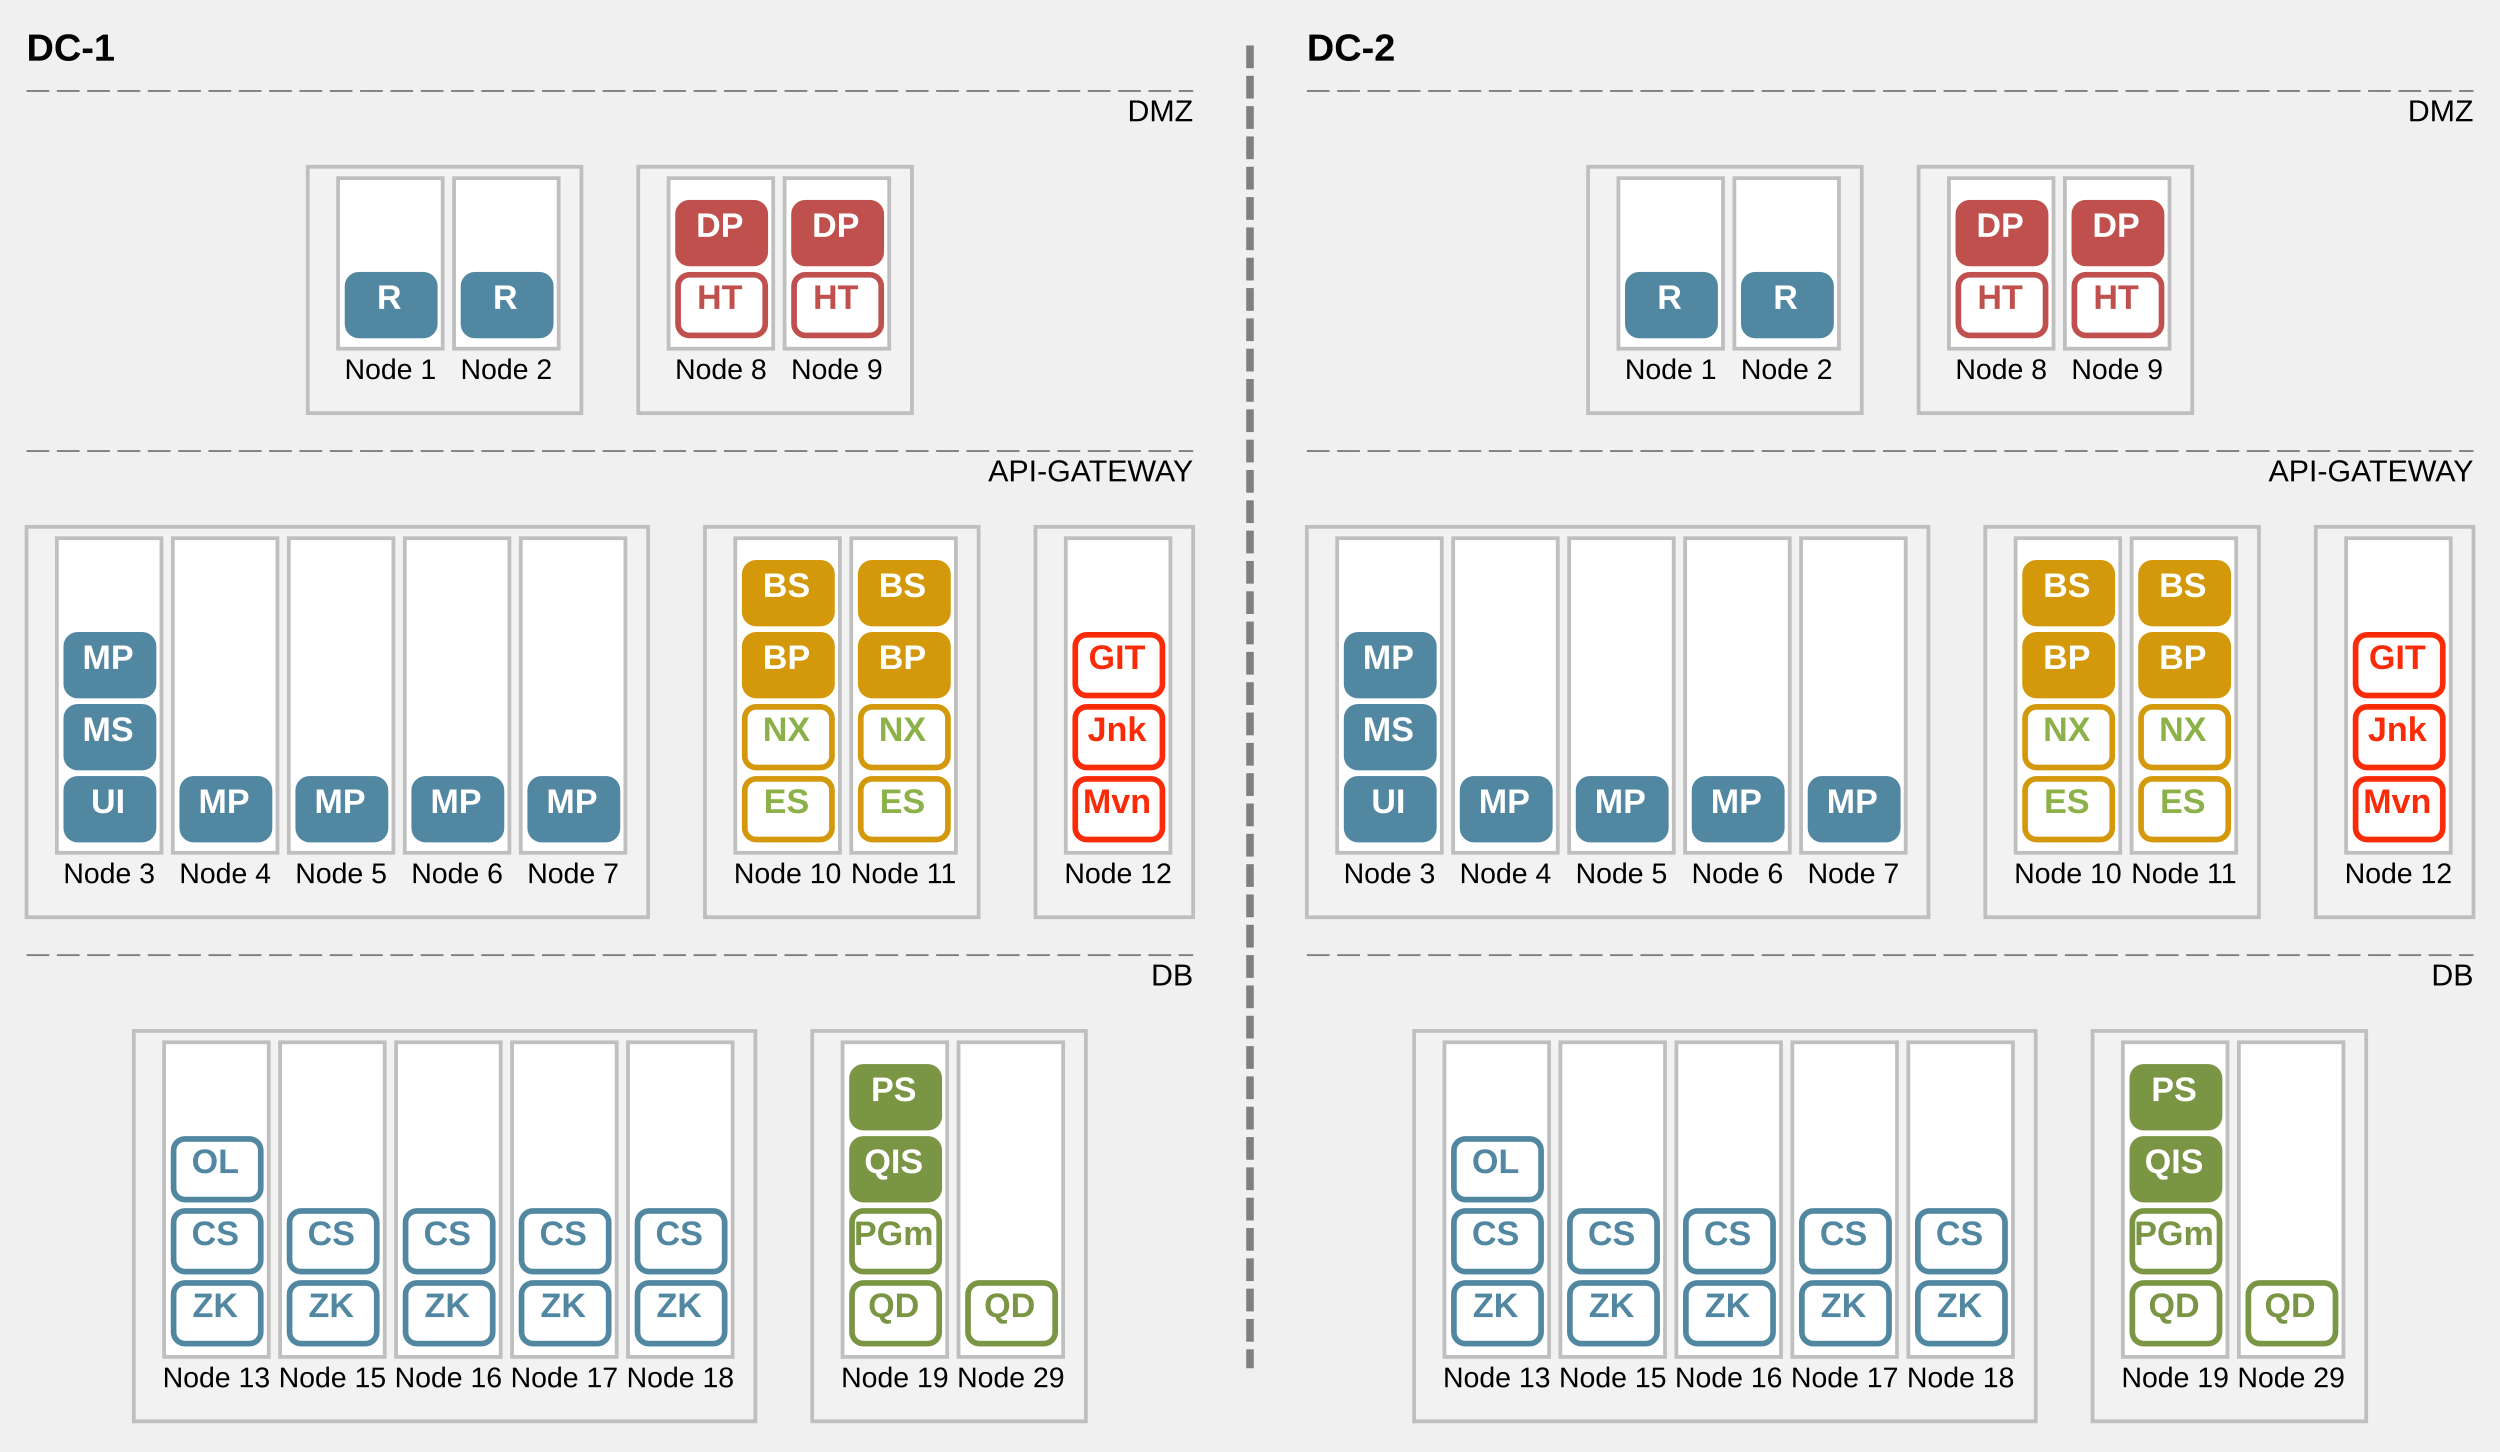
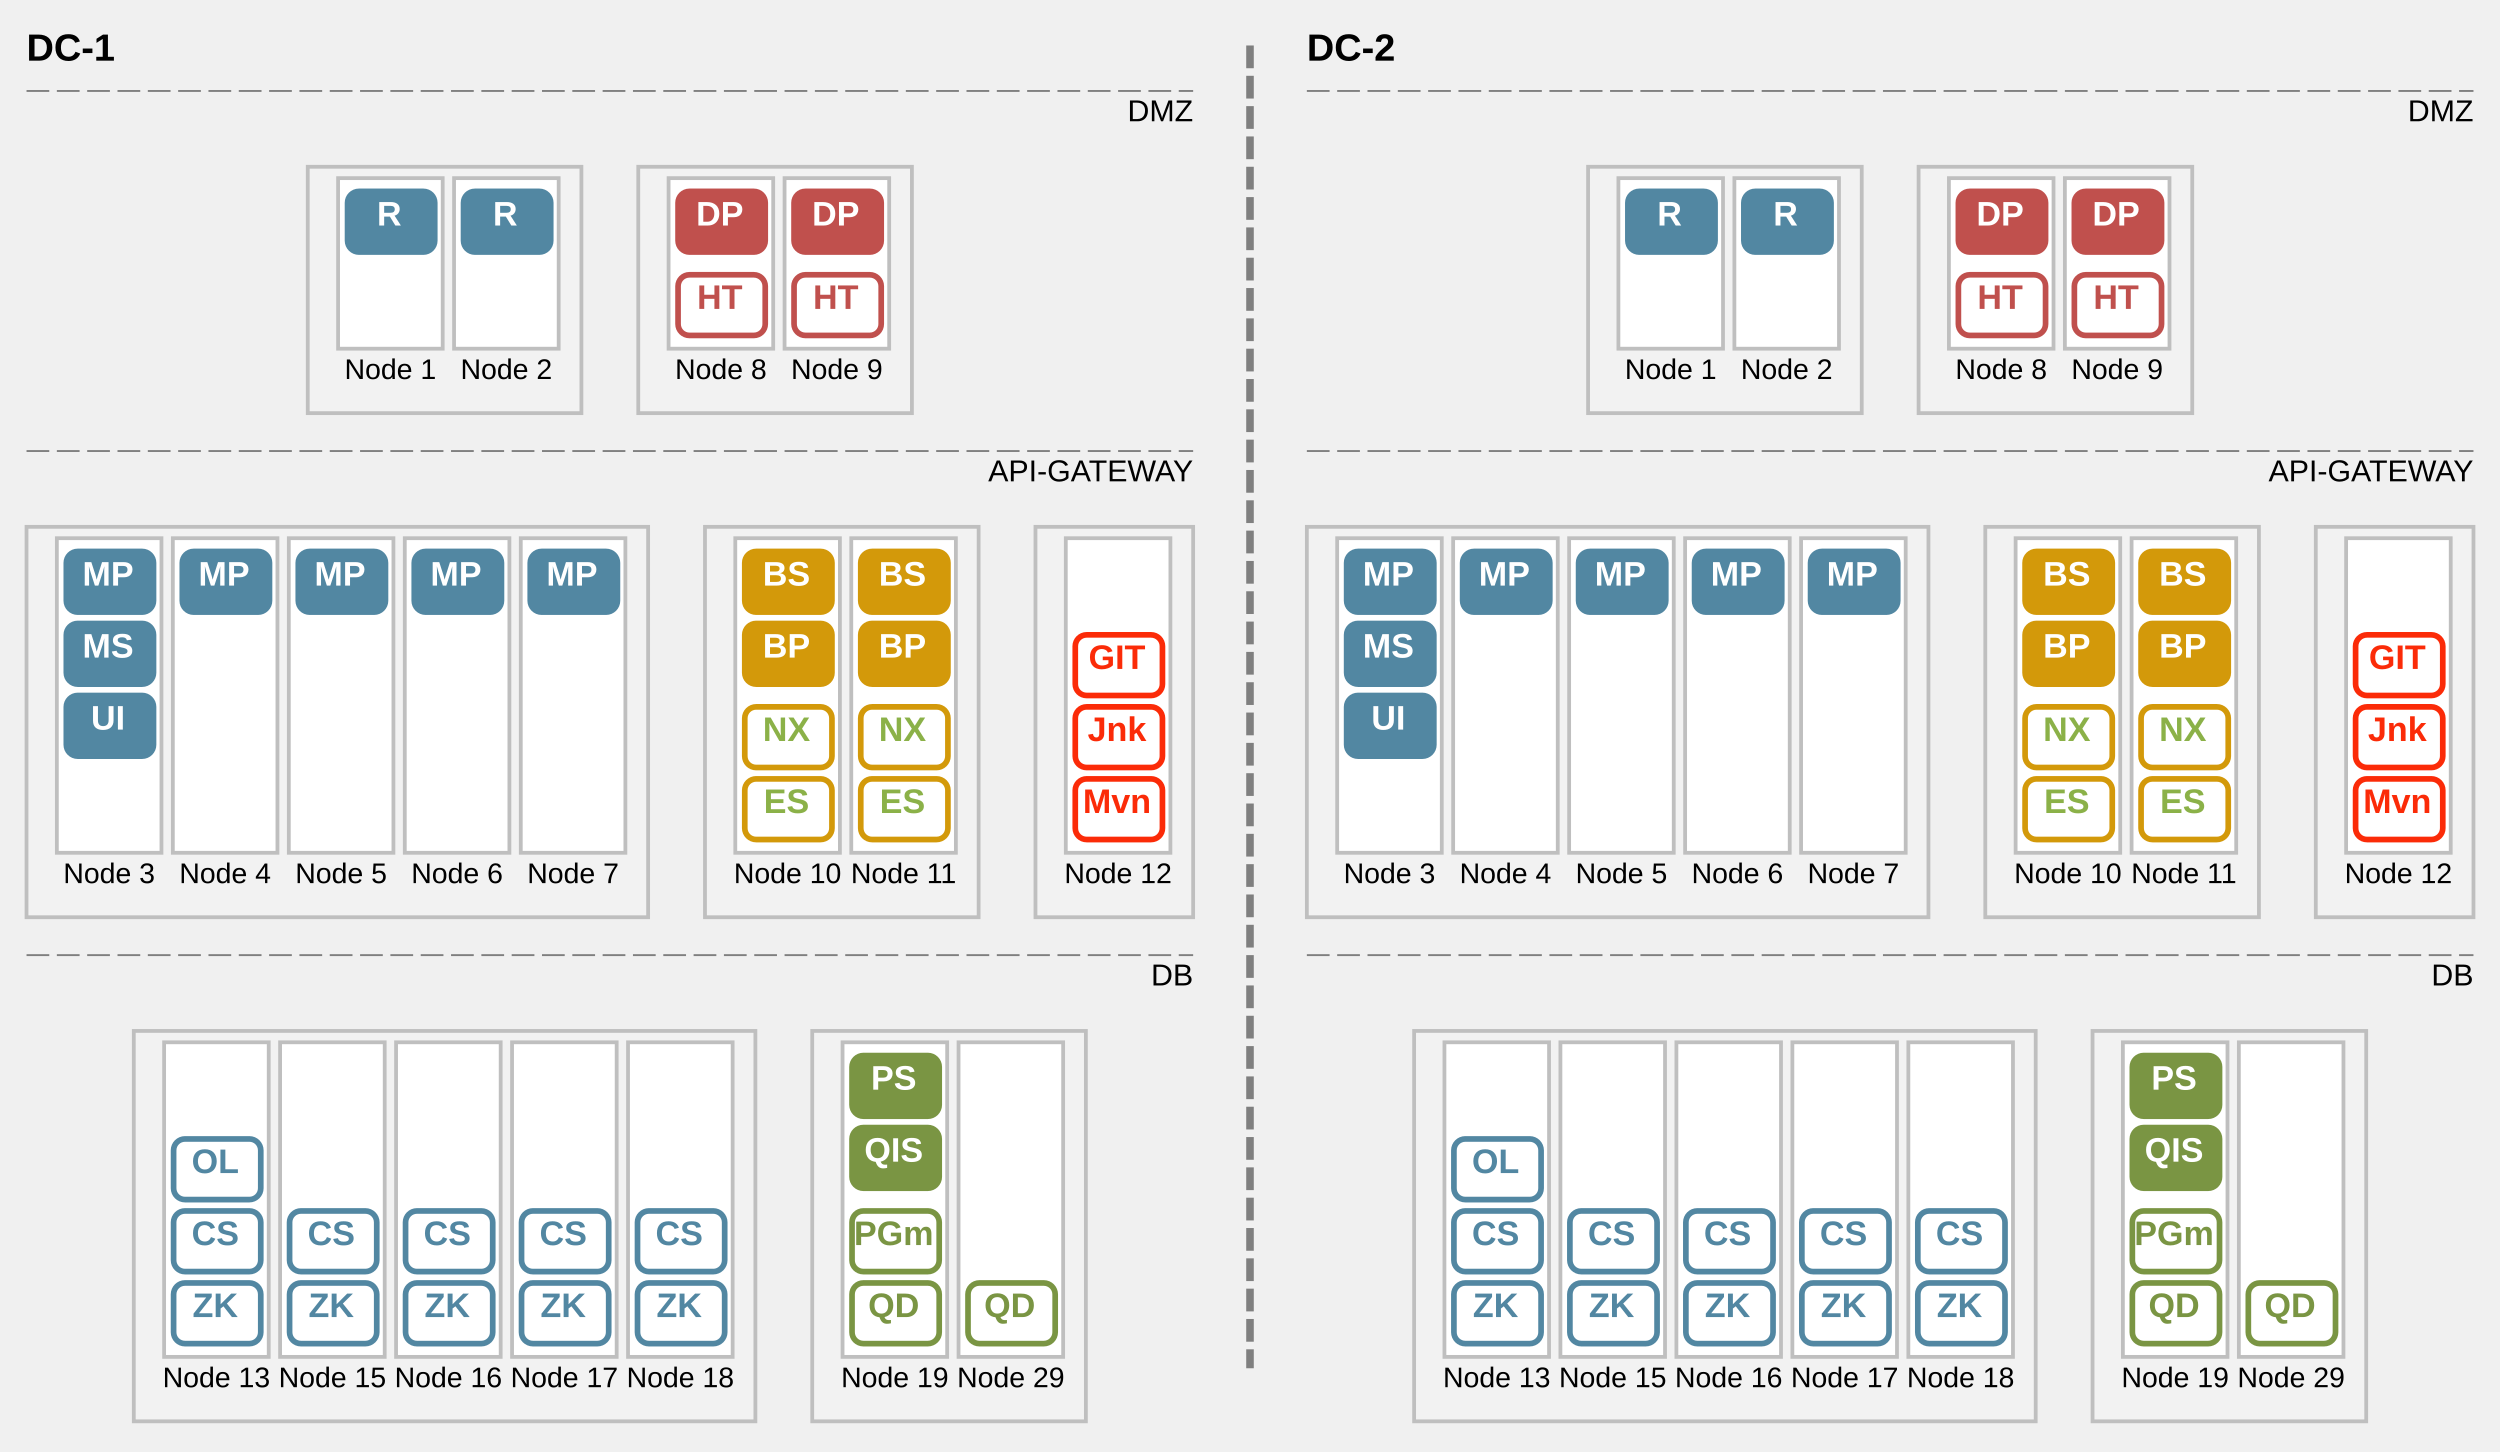
<svg xmlns="http://www.w3.org/2000/svg" xmlns:xlink="http://www.w3.org/1999/xlink" height="383" width="659.6" xml:space="preserve" version="1.1" id="svg2">
  <symbol id="struct">
    <rect id="compcs2" x="1.5" y="1.5" width="23" height="16" rx="3" style="stroke-width:1.5" />
  </symbol>
  <symbol id="ui">
    <use xlink:href="#struct" style="fill:#5287a2;stroke:#5287a2;" />
    <text id="text1488" x="12.5" y="10.5" style="font-weight:bold;font-size:9px;font-family:Arial;fill:#ffffff;" alignment-baseline="middle" text-anchor="middle">UI</text>
  </symbol>
  <symbol id="ms">
    <use xlink:href="#struct" style="fill:#5287a2;stroke:#5287a2;" />
    <text id="text1488" x="12.5" y="10.5" style="font-weight:bold;font-size:9px;font-family:Arial;fill:#ffffff;" alignment-baseline="middle" text-anchor="middle">MS</text>
  </symbol>
  <symbol id="r">
    <use xlink:href="#struct" style="fill:#5287a2;stroke:#5287a2;" />
    <text id="text1488" x="12.5" y="10.5" style="font-weight:bold;font-size:9px;font-family:Arial;fill:#ffffff;" alignment-baseline="middle" text-anchor="middle">R</text>
  </symbol>
  <symbol id="mp">
    <use xlink:href="#struct" style="fill:#5287a2;stroke:#5287a2;" />
    <text id="text1488" x="12.5" y="10.5" style="font-weight:bold;font-size:9px;font-family:Arial;fill:#ffffff;" alignment-baseline="middle" text-anchor="middle">MP</text>
  </symbol>
  <symbol id="cs">
    <use xlink:href="#struct" style="fill:#ffffff;stroke:#5287a2;" />
    <text id="text1488" x="12.5" y="10.5" style="font-weight:bold;font-size:9px;font-family:Arial;fill:#5287a2;" alignment-baseline="middle" text-anchor="middle">CS</text>
  </symbol>
  <symbol id="zk">
    <use xlink:href="#struct" style="fill:#ffffff;stroke:#5287a2;" />
    <text id="text1488" x="12.5" y="10.5" style="font-weight:bold;font-size:9px;font-family:Arial;fill:#5287a2;" alignment-baseline="middle" text-anchor="middle">ZK</text>
  </symbol>
  <symbol id="ol">
    <use xlink:href="#struct" style="fill:#ffffff;stroke:#5287a2;" />
    <text id="text1488" x="12.5" y="10.5" style="font-weight:bold;font-size:9px;font-family:Arial;fill:#5287a2;" alignment-baseline="middle" text-anchor="middle">OL</text>
  </symbol>
  <symbol id="bp">
    <use xlink:href="#struct" style="fill:#d3990a;stroke:#d3990a;" />
    <text id="text1488" x="12.5" y="10.5" style="font-weight:bold;font-size:9px;font-family:Arial;fill:#ffffff;" alignment-baseline="middle" text-anchor="middle">BP</text>
  </symbol>
  <symbol id="bs">
    <use xlink:href="#struct" style="fill:#d3990a;stroke:#d3990a;" />
    <text id="text1488" x="12.5" y="10.5" style="font-weight:bold;font-size:9px;font-family:Arial;fill:#ffffff;" alignment-baseline="middle" text-anchor="middle">BS</text>
  </symbol>
  <symbol id="nx">
    <use xlink:href="#struct" style="fill:#ffffff;stroke:#d3990a;" />
    <text id="text1488" x="12.5" y="10.5" style="font-weight:bold;font-size:9px;font-family:Arial;fill:#8bb148;" alignment-baseline="middle" text-anchor="middle">NX</text>
  </symbol>
  <symbol id="tc">
    <use xlink:href="#struct" style="fill:#ffffff;stroke:#d3990a;" />
    <text id="text1488" x="12.5" y="10.5" style="font-weight:bold;font-size:9px;font-family:Arial;fill:#8bb148;" alignment-baseline="middle" text-anchor="middle">TC</text>
  </symbol>
  <symbol id="es">
    <use xlink:href="#struct" style="fill:#ffffff;stroke:#d3990a;" />
    <text id="text1488" x="12.5" y="10.5" style="font-weight:bold;font-size:9px;font-family:Arial;fill:#8bb148;" alignment-baseline="middle" text-anchor="middle">ES</text>
  </symbol>
  <symbol id="ps">
    <use xlink:href="#struct" style="fill:#7a9543;stroke:#7a9543;" />
    <text id="text1488" x="12.5" y="10.5" style="font-weight:bold;font-size:9px;font-family:Arial;fill:#ffffff;" alignment-baseline="middle" text-anchor="middle">PS</text>
  </symbol>
  <symbol id="qis">
    <use xlink:href="#struct" style="fill:#7a9543;stroke:#7a9543;" />
    <text id="text1488" x="12.5" y="10.5" style="font-weight:bold;font-size:9px;font-family:Arial;fill:#ffffff;" alignment-baseline="middle" text-anchor="middle">QIS</text>
  </symbol>
  <symbol id="qd">
    <use xlink:href="#struct" style="fill:#ffffff;stroke:#7a9543;" />
    <text id="text1488" x="12.5" y="10.5" style="font-weight:bold;font-size:9px;font-family:Arial;fill:#7a9543;" alignment-baseline="middle" text-anchor="middle">QD</text>
  </symbol>
  <symbol id="pg">
    <use xlink:href="#struct" style="fill:#ffffff;stroke:#7a9543;" />
    <text id="text1488" x="12.5" y="10.5" style="font-weight:bold;font-size:9px;font-family:Arial;fill:#7a9543;" alignment-baseline="middle" text-anchor="middle">PG</text>
  </symbol>
  <symbol id="pgm">
    <use xlink:href="#struct" style="fill:#ffffff;stroke:#7a9543;" />
    <text id="text1488" x="12.5" y="10.5" style="font-weight:bold;font-size:9px;font-family:Arial;fill:#7a9543;" alignment-baseline="middle" text-anchor="middle">PGm</text>
  </symbol>
  <symbol id="pgs">
    <use xlink:href="#struct" style="fill:#ffffff;stroke:#7a9543;" />
    <text id="text1488" x="12.5" y="10.5" style="font-weight:bold;font-size:9px;font-family:Arial;fill:#7a9543;" alignment-baseline="middle" text-anchor="middle">PGs</text>
  </symbol>
  <symbol id="dp">
    <use xlink:href="#struct" style="fill:#c0504d;stroke:#c0504d;" />
    <text id="text1488" x="12.5" y="10.5" style="font-weight:bold;font-size:9px;font-family:Arial;fill:#ffffff;" alignment-baseline="middle" text-anchor="middle">DP</text>
  </symbol>
  <symbol id="ht">
    <use xlink:href="#struct" style="fill:#ffffff;stroke:#c0504d;" />
    <text id="text1488" x="12.5" y="10.5" style="font-weight:bold;font-size:9px;font-family:Arial;fill:#c0504d;" alignment-baseline="middle" text-anchor="middle">HT</text>
  </symbol>
  <symbol id="my">
    <use xlink:href="#struct" style="fill:#ffffff;stroke:#c0504d;" />
    <text id="text1488" x="12.5" y="10.5" style="font-weight:bold;font-size:9px;font-family:Arial;fill:#c0504d;" alignment-baseline="middle" text-anchor="middle">MY</text>
  </symbol>
  <symbol id="no">
    <use xlink:href="#struct" style="fill:#ffffff;stroke:#fb2b08;" />
    <text id="text1488" x="12.5" y="10.5" style="font-weight:bold;font-size:9px;font-family:Arial;fill:#fb2b08;" alignment-baseline="middle" text-anchor="middle">No</text>
  </symbol>
  <symbol id="git">
    <use xlink:href="#struct" style="fill:#ffffff;stroke:#fb2b08;" />
    <text id="text1488" x="12.5" y="10.5" style="font-weight:bold;font-size:9px;font-family:Arial;fill:#fb2b08;" alignment-baseline="middle" text-anchor="middle">GIT</text>
  </symbol>
  <symbol id="jnk">
    <use xlink:href="#struct" style="fill:#ffffff;stroke:#fb2b08;" />
    <text id="text1488" x="12.5" y="10.5" style="font-weight:bold;font-size:9px;font-family:Arial;fill:#fb2b08;" alignment-baseline="middle" text-anchor="middle">Jnk</text>
  </symbol>
  <symbol id="mvn">
    <use xlink:href="#struct" style="fill:#ffffff;stroke:#fb2b08;" />
    <text id="text1488" x="12.5" y="10.5" style="font-weight:bold;font-size:9px;font-family:Arial;fill:#fb2b08;" alignment-baseline="middle" text-anchor="middle">Mvn</text>
  </symbol>
  <symbol id="tg">
    <use xlink:href="#struct" style="fill:#ffffff;stroke:#ff6601;" />
    <text id="text1488" x="12.5" y="10.5" style="font-weight:bold;font-size:9px;font-family:Arial;fill:#ff6601;" alignment-baseline="middle" text-anchor="middle">TG</text>
  </symbol>
  <symbol id="if">
    <use xlink:href="#struct" style="fill:#ffffff;stroke:#ff6601;" />
    <text id="text1488" x="12.5" y="10.5" style="font-weight:bold;font-size:9px;font-family:Arial;fill:#ff6601;" alignment-baseline="middle" text-anchor="middle">IF</text>
  </symbol>
  <symbol id="gf">
    <use xlink:href="#struct" style="fill:#ffffff;stroke:#ff6601;" />
    <text id="text1488" x="12.5" y="10.5" style="font-weight:bold;font-size:9px;font-family:Arial;fill:#ff6601;" alignment-baseline="middle" text-anchor="middle">GF</text>
  </symbol>
  <text id="text1488" x="7" y="16" style="font-weight:bold;font-size:10px;font-family:Arial;" text-anchor="start">DC-1</text>
  <line x1="7" y1="24" x2="314.8" y2="24" style="stroke:#7f7f7f;;stroke-width:0.5;stroke-dasharray:6, 2;stroke-dashoffset:0;" />
  <text id="text1488" x="314.8" y="32" style="font-weight:normal;font-size:8px;font-family:Arial;" text-anchor="end">DMZ</text>
  <rect id="subnet1" x="81.2" y="44" width="72.2" height="65" style="fill:#f2f2f2;stroke:#bfbfbf">
                    </rect>
  <rect id="node1" x="89.2" y="47" width="27.6" height="45" style="fill:#ffffff;stroke:#bfbfbf">
        </rect>
  <text id="nodetext1" x="103" y="100" style="font-weight:normal;font-size:7.5px;font-family:Arial;" alignment-baseline="middle" text-anchor="middle">Node 1</text>
-   <use xlink:href="#r" x="90.2" y="71" />
+   <use xlink:href="#r" x="90.2" y="49" />
  <rect id="node2" x="119.8" y="47" width="27.6" height="45" style="fill:#ffffff;stroke:#bfbfbf">
        </rect>
  <text id="nodetext2" x="133.6" y="100" style="font-weight:normal;font-size:7.5px;font-family:Arial;" alignment-baseline="middle" text-anchor="middle">Node 2</text>
-   <use xlink:href="#r" x="120.8" y="71" />
+   <use xlink:href="#r" x="120.8" y="49" />
  <rect id="subnet1" x="168.4" y="44" width="72.2" height="65" style="fill:#f2f2f2;stroke:#bfbfbf">
                    </rect>
  <rect id="node8" x="176.4" y="47" width="27.6" height="45" style="fill:#ffffff;stroke:#bfbfbf">
        </rect>
  <text id="nodetext8" x="190.2" y="100" style="font-weight:normal;font-size:7.5px;font-family:Arial;" alignment-baseline="middle" text-anchor="middle">Node 8</text>
+   <use xlink:href="#dp" x="177.4" y="49" />
  <use xlink:href="#ht" x="177.4" y="71" />
-   <use xlink:href="#dp" x="177.4" y="52" />
  <rect id="node9" x="207" y="47" width="27.6" height="45" style="fill:#ffffff;stroke:#bfbfbf">
        </rect>
  <text id="nodetext9" x="220.8" y="100" style="font-weight:normal;font-size:7.5px;font-family:Arial;" alignment-baseline="middle" text-anchor="middle">Node 9</text>
+   <use xlink:href="#dp" x="208" y="49" />
  <use xlink:href="#ht" x="208" y="71" />
-   <use xlink:href="#dp" x="208" y="52" />
  <line x1="7" y1="119" x2="314.8" y2="119" style="stroke:#7f7f7f;;stroke-width:0.5;stroke-dasharray:6, 2;stroke-dashoffset:0;" />
  <text id="text1488" x="314.8" y="127" style="font-weight:normal;font-size:8px;font-family:Arial;" text-anchor="end">API-GATEWAY</text>
  <rect id="subnet1" x="7" y="139" width="164" height="103" style="fill:#f2f2f2;stroke:#bfbfbf">
                    </rect>
  <rect id="node3" x="15" y="142" width="27.6" height="83" style="fill:#ffffff;stroke:#bfbfbf">
        </rect>
  <text id="nodetext3" x="28.8" y="233" style="font-weight:normal;font-size:7.5px;font-family:Arial;" alignment-baseline="middle" text-anchor="middle">Node 3</text>
-   <use xlink:href="#ui" x="16" y="204" />
-   <use xlink:href="#ms" x="16" y="185" />
-   <use xlink:href="#mp" x="16" y="166" />
+   <use xlink:href="#mp" x="16" y="144" />
+   <use xlink:href="#ms" x="16" y="163" />
+   <use xlink:href="#ui" x="16" y="182" />
  <rect id="node4" x="45.6" y="142" width="27.6" height="83" style="fill:#ffffff;stroke:#bfbfbf">
        </rect>
  <text id="nodetext4" x="59.4" y="233" style="font-weight:normal;font-size:7.5px;font-family:Arial;" alignment-baseline="middle" text-anchor="middle">Node 4</text>
-   <use xlink:href="#mp" x="46.6" y="204" />
+   <use xlink:href="#mp" x="46.6" y="144" />
  <rect id="node5" x="76.2" y="142" width="27.6" height="83" style="fill:#ffffff;stroke:#bfbfbf">
        </rect>
  <text id="nodetext5" x="90" y="233" style="font-weight:normal;font-size:7.5px;font-family:Arial;" alignment-baseline="middle" text-anchor="middle">Node 5</text>
-   <use xlink:href="#mp" x="77.2" y="204" />
+   <use xlink:href="#mp" x="77.2" y="144" />
  <rect id="node6" x="106.8" y="142" width="27.6" height="83" style="fill:#ffffff;stroke:#bfbfbf">
        </rect>
  <text id="nodetext6" x="120.6" y="233" style="font-weight:normal;font-size:7.5px;font-family:Arial;" alignment-baseline="middle" text-anchor="middle">Node 6</text>
-   <use xlink:href="#mp" x="107.8" y="204" />
+   <use xlink:href="#mp" x="107.8" y="144" />
  <rect id="node7" x="137.4" y="142" width="27.6" height="83" style="fill:#ffffff;stroke:#bfbfbf">
        </rect>
  <text id="nodetext7" x="151.2" y="233" style="font-weight:normal;font-size:7.5px;font-family:Arial;" alignment-baseline="middle" text-anchor="middle">Node 7</text>
-   <use xlink:href="#mp" x="138.4" y="204" />
+   <use xlink:href="#mp" x="138.4" y="144" />
  <rect id="subnet1" x="186" y="139" width="72.2" height="103" style="fill:#f2f2f2;stroke:#bfbfbf">
                    </rect>
  <rect id="node10" x="194" y="142" width="27.6" height="83" style="fill:#ffffff;stroke:#bfbfbf">
        </rect>
  <text id="nodetext10" x="207.8" y="233" style="font-weight:normal;font-size:7.5px;font-family:Arial;" alignment-baseline="middle" text-anchor="middle">Node 10</text>
+   <use xlink:href="#bs" x="195" y="144" />
+   <use xlink:href="#bp" x="195" y="163" />
  <use xlink:href="#es" x="195" y="204" />
  <use xlink:href="#nx" x="195" y="185" />
-   <use xlink:href="#bp" x="195" y="166" />
-   <use xlink:href="#bs" x="195" y="147" />
  <rect id="node11" x="224.6" y="142" width="27.6" height="83" style="fill:#ffffff;stroke:#bfbfbf">
        </rect>
  <text id="nodetext11" x="238.4" y="233" style="font-weight:normal;font-size:7.5px;font-family:Arial;" alignment-baseline="middle" text-anchor="middle">Node 11</text>
+   <use xlink:href="#bs" x="225.6" y="144" />
+   <use xlink:href="#bp" x="225.6" y="163" />
  <use xlink:href="#es" x="225.6" y="204" />
  <use xlink:href="#nx" x="225.6" y="185" />
-   <use xlink:href="#bp" x="225.6" y="166" />
-   <use xlink:href="#bs" x="225.6" y="147" />
  <rect id="subnet1" x="273.2" y="139" width="41.6" height="103" style="fill:#f2f2f2;stroke:#bfbfbf">
                    </rect>
  <rect id="node12" x="281.2" y="142" width="27.6" height="83" style="fill:#ffffff;stroke:#bfbfbf">
        </rect>
  <text id="nodetext12" x="295" y="233" style="font-weight:normal;font-size:7.5px;font-family:Arial;" alignment-baseline="middle" text-anchor="middle">Node 12</text>
  <use xlink:href="#mvn" x="282.2" y="204" />
  <use xlink:href="#jnk" x="282.2" y="185" />
  <use xlink:href="#git" x="282.2" y="166" />
  <line x1="7" y1="252" x2="314.8" y2="252" style="stroke:#7f7f7f;;stroke-width:0.5;stroke-dasharray:6, 2;stroke-dashoffset:0;" />
  <text id="text1488" x="314.8" y="260" style="font-weight:normal;font-size:8px;font-family:Arial;" text-anchor="end">DB</text>
  <rect id="subnet1" x="35.3" y="272" width="164" height="103" style="fill:#f2f2f2;stroke:#bfbfbf">
                    </rect>
  <rect id="node13" x="43.3" y="275" width="27.6" height="83" style="fill:#ffffff;stroke:#bfbfbf">
        </rect>
  <text id="nodetext13" x="57.1" y="366" style="font-weight:normal;font-size:7.5px;font-family:Arial;" alignment-baseline="middle" text-anchor="middle">Node 13</text>
  <use xlink:href="#zk" x="44.3" y="337" />
  <use xlink:href="#cs" x="44.3" y="318" />
  <use xlink:href="#ol" x="44.3" y="299" />
  <rect id="node15" x="73.9" y="275" width="27.6" height="83" style="fill:#ffffff;stroke:#bfbfbf">
        </rect>
  <text id="nodetext15" x="87.7" y="366" style="font-weight:normal;font-size:7.5px;font-family:Arial;" alignment-baseline="middle" text-anchor="middle">Node 15</text>
  <use xlink:href="#zk" x="74.9" y="337" />
  <use xlink:href="#cs" x="74.9" y="318" />
  <rect id="node16" x="104.5" y="275" width="27.6" height="83" style="fill:#ffffff;stroke:#bfbfbf">
        </rect>
  <text id="nodetext16" x="118.3" y="366" style="font-weight:normal;font-size:7.5px;font-family:Arial;" alignment-baseline="middle" text-anchor="middle">Node 16</text>
  <use xlink:href="#zk" x="105.5" y="337" />
  <use xlink:href="#cs" x="105.5" y="318" />
  <rect id="node17" x="135.1" y="275" width="27.6" height="83" style="fill:#ffffff;stroke:#bfbfbf">
        </rect>
  <text id="nodetext17" x="148.9" y="366" style="font-weight:normal;font-size:7.5px;font-family:Arial;" alignment-baseline="middle" text-anchor="middle">Node 17</text>
  <use xlink:href="#zk" x="136.1" y="337" />
  <use xlink:href="#cs" x="136.1" y="318" />
  <rect id="node18" x="165.7" y="275" width="27.6" height="83" style="fill:#ffffff;stroke:#bfbfbf">
        </rect>
  <text id="nodetext18" x="179.5" y="366" style="font-weight:normal;font-size:7.5px;font-family:Arial;" alignment-baseline="middle" text-anchor="middle">Node 18</text>
  <use xlink:href="#zk" x="166.7" y="337" />
  <use xlink:href="#cs" x="166.7" y="318" />
  <rect id="subnet1" x="214.3" y="272" width="72.2" height="103" style="fill:#f2f2f2;stroke:#bfbfbf">
                    </rect>
  <rect id="node19" x="222.3" y="275" width="27.6" height="83" style="fill:#ffffff;stroke:#bfbfbf">
        </rect>
  <text id="nodetext19" x="236.1" y="366" style="font-weight:normal;font-size:7.5px;font-family:Arial;" alignment-baseline="middle" text-anchor="middle">Node 19</text>
+   <use xlink:href="#ps" x="223.3" y="277" />
+   <use xlink:href="#qis" x="223.3" y="296" />
  <use xlink:href="#qd" x="223.3" y="337" />
  <use xlink:href="#pgm" x="223.3" y="318" />
-   <use xlink:href="#qis" x="223.3" y="299" />
-   <use xlink:href="#ps" x="223.3" y="280" />
  <rect id="node29" x="252.9" y="275" width="27.6" height="83" style="fill:#ffffff;stroke:#bfbfbf">
        </rect>
  <text id="nodetext29" x="266.7" y="366" style="font-weight:normal;font-size:7.5px;font-family:Arial;" alignment-baseline="middle" text-anchor="middle">Node 29</text>
  <use xlink:href="#qd" x="253.9" y="337" />
  <line id="lineSep1" x1="329.8" y1="12" x2="329.8" y2="361" style="stroke:#7f7f7f;;stroke-width:2;stroke-dasharray:6, 2;stroke-dashoffset:0;" />
  <text id="text1488" x="344.8" y="16" style="font-weight:bold;font-size:10px;font-family:Arial;" text-anchor="start">DC-2</text>
  <line x1="344.8" y1="24" x2="652.6" y2="24" style="stroke:#7f7f7f;;stroke-width:0.5;stroke-dasharray:6, 2;stroke-dashoffset:0;" />
  <text id="text1488" x="652.6" y="32" style="font-weight:normal;font-size:8px;font-family:Arial;" text-anchor="end">DMZ</text>
  <rect id="subnet1" x="419" y="44" width="72.2" height="65" style="fill:#f2f2f2;stroke:#bfbfbf">
                    </rect>
  <rect id="node1" x="427" y="47" width="27.6" height="45" style="fill:#ffffff;stroke:#bfbfbf">
        </rect>
  <text id="nodetext1" x="440.8" y="100" style="font-weight:normal;font-size:7.5px;font-family:Arial;" alignment-baseline="middle" text-anchor="middle">Node 1</text>
-   <use xlink:href="#r" x="428" y="71" />
+   <use xlink:href="#r" x="428" y="49" />
  <rect id="node2" x="457.6" y="47" width="27.6" height="45" style="fill:#ffffff;stroke:#bfbfbf">
        </rect>
  <text id="nodetext2" x="471.4" y="100" style="font-weight:normal;font-size:7.5px;font-family:Arial;" alignment-baseline="middle" text-anchor="middle">Node 2</text>
-   <use xlink:href="#r" x="458.6" y="71" />
+   <use xlink:href="#r" x="458.6" y="49" />
  <rect id="subnet1" x="506.2" y="44" width="72.2" height="65" style="fill:#f2f2f2;stroke:#bfbfbf">
                    </rect>
  <rect id="node8" x="514.2" y="47" width="27.6" height="45" style="fill:#ffffff;stroke:#bfbfbf">
        </rect>
  <text id="nodetext8" x="528" y="100" style="font-weight:normal;font-size:7.5px;font-family:Arial;" alignment-baseline="middle" text-anchor="middle">Node 8</text>
+   <use xlink:href="#dp" x="515.2" y="49" />
  <use xlink:href="#ht" x="515.2" y="71" />
-   <use xlink:href="#dp" x="515.2" y="52" />
  <rect id="node9" x="544.8" y="47" width="27.6" height="45" style="fill:#ffffff;stroke:#bfbfbf">
        </rect>
  <text id="nodetext9" x="558.6" y="100" style="font-weight:normal;font-size:7.5px;font-family:Arial;" alignment-baseline="middle" text-anchor="middle">Node 9</text>
+   <use xlink:href="#dp" x="545.8" y="49" />
  <use xlink:href="#ht" x="545.8" y="71" />
-   <use xlink:href="#dp" x="545.8" y="52" />
  <line x1="344.8" y1="119" x2="652.6" y2="119" style="stroke:#7f7f7f;;stroke-width:0.5;stroke-dasharray:6, 2;stroke-dashoffset:0;" />
  <text id="text1488" x="652.6" y="127" style="font-weight:normal;font-size:8px;font-family:Arial;" text-anchor="end">API-GATEWAY</text>
  <rect id="subnet1" x="344.8" y="139" width="164" height="103" style="fill:#f2f2f2;stroke:#bfbfbf">
                    </rect>
  <rect id="node3" x="352.8" y="142" width="27.6" height="83" style="fill:#ffffff;stroke:#bfbfbf">
        </rect>
  <text id="nodetext3" x="366.6" y="233" style="font-weight:normal;font-size:7.5px;font-family:Arial;" alignment-baseline="middle" text-anchor="middle">Node 3</text>
-   <use xlink:href="#ui" x="353.8" y="204" />
-   <use xlink:href="#ms" x="353.8" y="185" />
-   <use xlink:href="#mp" x="353.8" y="166" />
+   <use xlink:href="#mp" x="353.8" y="144" />
+   <use xlink:href="#ms" x="353.8" y="163" />
+   <use xlink:href="#ui" x="353.8" y="182" />
  <rect id="node4" x="383.4" y="142" width="27.6" height="83" style="fill:#ffffff;stroke:#bfbfbf">
        </rect>
  <text id="nodetext4" x="397.2" y="233" style="font-weight:normal;font-size:7.5px;font-family:Arial;" alignment-baseline="middle" text-anchor="middle">Node 4</text>
-   <use xlink:href="#mp" x="384.4" y="204" />
+   <use xlink:href="#mp" x="384.4" y="144" />
  <rect id="node5" x="414" y="142" width="27.6" height="83" style="fill:#ffffff;stroke:#bfbfbf">
        </rect>
  <text id="nodetext5" x="427.8" y="233" style="font-weight:normal;font-size:7.5px;font-family:Arial;" alignment-baseline="middle" text-anchor="middle">Node 5</text>
-   <use xlink:href="#mp" x="415" y="204" />
+   <use xlink:href="#mp" x="415" y="144" />
  <rect id="node6" x="444.6" y="142" width="27.6" height="83" style="fill:#ffffff;stroke:#bfbfbf">
        </rect>
  <text id="nodetext6" x="458.4" y="233" style="font-weight:normal;font-size:7.5px;font-family:Arial;" alignment-baseline="middle" text-anchor="middle">Node 6</text>
-   <use xlink:href="#mp" x="445.6" y="204" />
+   <use xlink:href="#mp" x="445.6" y="144" />
  <rect id="node7" x="475.2" y="142" width="27.6" height="83" style="fill:#ffffff;stroke:#bfbfbf">
        </rect>
  <text id="nodetext7" x="489" y="233" style="font-weight:normal;font-size:7.5px;font-family:Arial;" alignment-baseline="middle" text-anchor="middle">Node 7</text>
-   <use xlink:href="#mp" x="476.2" y="204" />
+   <use xlink:href="#mp" x="476.2" y="144" />
  <rect id="subnet1" x="523.8" y="139" width="72.2" height="103" style="fill:#f2f2f2;stroke:#bfbfbf">
                    </rect>
  <rect id="node10" x="531.8" y="142" width="27.6" height="83" style="fill:#ffffff;stroke:#bfbfbf">
        </rect>
  <text id="nodetext10" x="545.6" y="233" style="font-weight:normal;font-size:7.5px;font-family:Arial;" alignment-baseline="middle" text-anchor="middle">Node 10</text>
+   <use xlink:href="#bs" x="532.8" y="144" />
+   <use xlink:href="#bp" x="532.8" y="163" />
  <use xlink:href="#es" x="532.8" y="204" />
  <use xlink:href="#nx" x="532.8" y="185" />
-   <use xlink:href="#bp" x="532.8" y="166" />
-   <use xlink:href="#bs" x="532.8" y="147" />
  <rect id="node11" x="562.4" y="142" width="27.6" height="83" style="fill:#ffffff;stroke:#bfbfbf">
        </rect>
  <text id="nodetext11" x="576.2" y="233" style="font-weight:normal;font-size:7.5px;font-family:Arial;" alignment-baseline="middle" text-anchor="middle">Node 11</text>
+   <use xlink:href="#bs" x="563.4" y="144" />
+   <use xlink:href="#bp" x="563.4" y="163" />
  <use xlink:href="#es" x="563.4" y="204" />
  <use xlink:href="#nx" x="563.4" y="185" />
-   <use xlink:href="#bp" x="563.4" y="166" />
-   <use xlink:href="#bs" x="563.4" y="147" />
  <rect id="subnet1" x="611" y="139" width="41.6" height="103" style="fill:#f2f2f2;stroke:#bfbfbf">
                    </rect>
  <rect id="node12" x="619" y="142" width="27.6" height="83" style="fill:#ffffff;stroke:#bfbfbf">
        </rect>
  <text id="nodetext12" x="632.8" y="233" style="font-weight:normal;font-size:7.5px;font-family:Arial;" alignment-baseline="middle" text-anchor="middle">Node 12</text>
  <use xlink:href="#mvn" x="620" y="204" />
  <use xlink:href="#jnk" x="620" y="185" />
  <use xlink:href="#git" x="620" y="166" />
  <line x1="344.8" y1="252" x2="652.6" y2="252" style="stroke:#7f7f7f;;stroke-width:0.5;stroke-dasharray:6, 2;stroke-dashoffset:0;" />
  <text id="text1488" x="652.6" y="260" style="font-weight:normal;font-size:8px;font-family:Arial;" text-anchor="end">DB</text>
  <rect id="subnet1" x="373.1" y="272" width="164" height="103" style="fill:#f2f2f2;stroke:#bfbfbf">
                    </rect>
  <rect id="node13" x="381.1" y="275" width="27.6" height="83" style="fill:#ffffff;stroke:#bfbfbf">
        </rect>
  <text id="nodetext13" x="394.9" y="366" style="font-weight:normal;font-size:7.5px;font-family:Arial;" alignment-baseline="middle" text-anchor="middle">Node 13</text>
  <use xlink:href="#zk" x="382.1" y="337" />
  <use xlink:href="#cs" x="382.1" y="318" />
  <use xlink:href="#ol" x="382.1" y="299" />
  <rect id="node15" x="411.7" y="275" width="27.6" height="83" style="fill:#ffffff;stroke:#bfbfbf">
        </rect>
  <text id="nodetext15" x="425.5" y="366" style="font-weight:normal;font-size:7.5px;font-family:Arial;" alignment-baseline="middle" text-anchor="middle">Node 15</text>
  <use xlink:href="#zk" x="412.7" y="337" />
  <use xlink:href="#cs" x="412.7" y="318" />
  <rect id="node16" x="442.3" y="275" width="27.6" height="83" style="fill:#ffffff;stroke:#bfbfbf">
        </rect>
  <text id="nodetext16" x="456.1" y="366" style="font-weight:normal;font-size:7.5px;font-family:Arial;" alignment-baseline="middle" text-anchor="middle">Node 16</text>
  <use xlink:href="#zk" x="443.3" y="337" />
  <use xlink:href="#cs" x="443.3" y="318" />
  <rect id="node17" x="472.9" y="275" width="27.6" height="83" style="fill:#ffffff;stroke:#bfbfbf">
        </rect>
  <text id="nodetext17" x="486.7" y="366" style="font-weight:normal;font-size:7.5px;font-family:Arial;" alignment-baseline="middle" text-anchor="middle">Node 17</text>
  <use xlink:href="#zk" x="473.9" y="337" />
  <use xlink:href="#cs" x="473.9" y="318" />
  <rect id="node18" x="503.5" y="275" width="27.6" height="83" style="fill:#ffffff;stroke:#bfbfbf">
        </rect>
  <text id="nodetext18" x="517.3" y="366" style="font-weight:normal;font-size:7.5px;font-family:Arial;" alignment-baseline="middle" text-anchor="middle">Node 18</text>
  <use xlink:href="#zk" x="504.5" y="337" />
  <use xlink:href="#cs" x="504.5" y="318" />
  <rect id="subnet1" x="552.1" y="272" width="72.2" height="103" style="fill:#f2f2f2;stroke:#bfbfbf">
                    </rect>
  <rect id="node19" x="560.1" y="275" width="27.6" height="83" style="fill:#ffffff;stroke:#bfbfbf">
        </rect>
  <text id="nodetext19" x="573.9" y="366" style="font-weight:normal;font-size:7.5px;font-family:Arial;" alignment-baseline="middle" text-anchor="middle">Node 19</text>
+   <use xlink:href="#ps" x="561.1" y="277" />
+   <use xlink:href="#qis" x="561.1" y="296" />
  <use xlink:href="#qd" x="561.1" y="337" />
  <use xlink:href="#pgm" x="561.1" y="318" />
-   <use xlink:href="#qis" x="561.1" y="299" />
-   <use xlink:href="#ps" x="561.1" y="280" />
  <rect id="node29" x="590.7" y="275" width="27.6" height="83" style="fill:#ffffff;stroke:#bfbfbf">
        </rect>
  <text id="nodetext29" x="604.5" y="366" style="font-weight:normal;font-size:7.5px;font-family:Arial;" alignment-baseline="middle" text-anchor="middle">Node 29</text>
  <use xlink:href="#qd" x="591.7" y="337" />
</svg>
